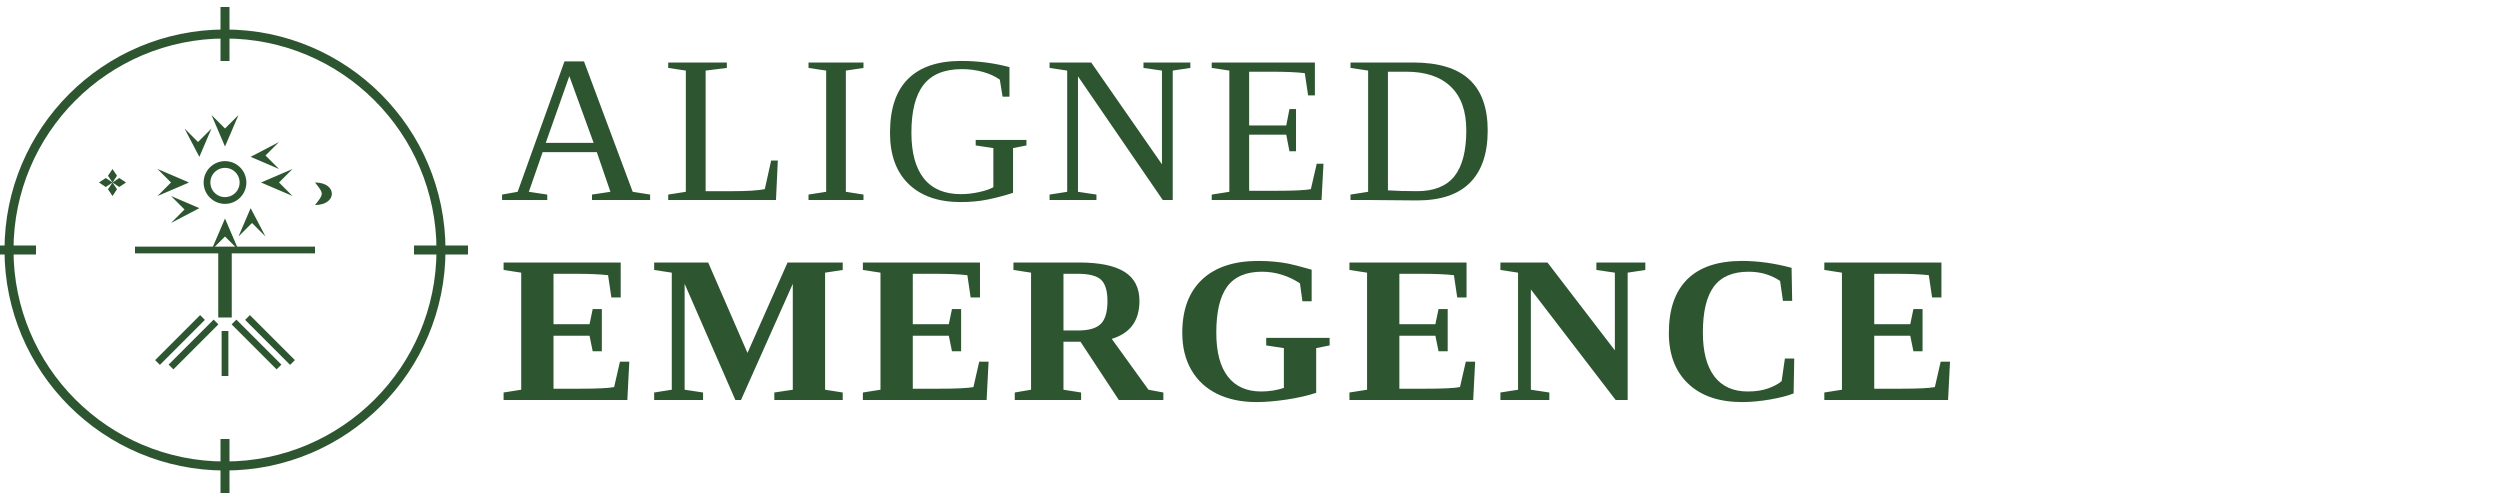
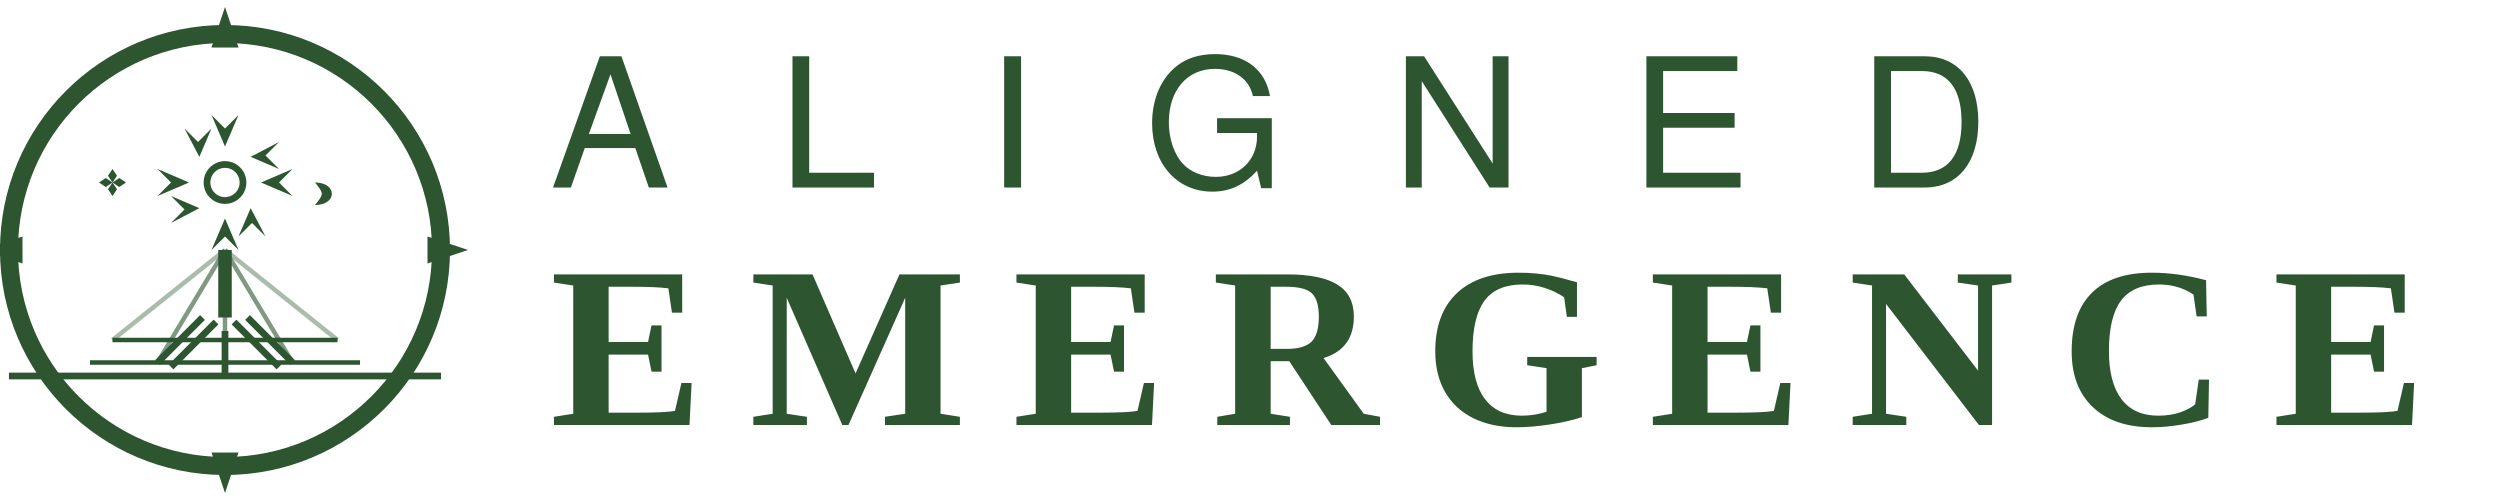
<svg xmlns="http://www.w3.org/2000/svg" viewBox="0 0 1000 200">
  <defs>
    <style>
-       .logo-text-dark {
-         font-family: 'Georgia', 'Times New Roman', serif;
+       .logo-text-green {
+         font-family: 'Helvetica Neue', 'Helvetica', 'Arial', sans-serif;
        fill: #2c5530;
-         letter-spacing: 0.05em;
      }
      .aligned {
-         font-size: 84px;
+         font-size: 72px;
        font-weight: 300;
+         letter-spacing: 0.6em;
      }
      .emergence {
-         font-size: 84px;
-         font-weight: bold;
+         font-size: 92px;
+         font-weight: 700;
+         letter-spacing: 0.2em;
+         font-family: 'Times New Roman', 'Georgia', serif;
      }
    </style>
  </defs>
  <g transform="translate(90, 100) scale(1.8)">
-     <circle cx="0" cy="0" r="48" fill="none" stroke="#2c5530" stroke-width="2" />
-     <line x1="0" y1="-54" x2="0" y2="-42" stroke="#2c5530" stroke-width="2" />
-     <line x1="0" y1="42" x2="0" y2="54" stroke="#2c5530" stroke-width="2" />
-     <line x1="-54" y1="0" x2="-42" y2="0" stroke="#2c5530" stroke-width="2" />
-     <line x1="42" y1="0" x2="54" y2="0" stroke="#2c5530" stroke-width="2" />
+     <circle cx="0" cy="0" r="48" fill="none" stroke="#2c5530" stroke-width="4" />
+     <path d="M0,-54 L-3,-45 L3,-45 Z" fill="#2c5530" />
+     <path d="M0,54 L-3,45 L3,45 Z" fill="#2c5530" />
+     <path d="M-54,0 L-45,-3 L-45,3 Z" fill="#2c5530" />
+     <path d="M54,0 L45,-3 L45,3 Z" fill="#2c5530" />
    <line x1="0" y1="0" x2="0" y2="15" stroke="#2c5530" stroke-width="3" />
+     <line x1="0" y1="0" x2="-15" y2="25" stroke="#2c5530" stroke-width="1" opacity="0.6" />
+     <line x1="0" y1="0" x2="0" y2="25" stroke="#2c5530" stroke-width="1" opacity="0.6" />
+     <line x1="0" y1="0" x2="15" y2="25" stroke="#2c5530" stroke-width="1" opacity="0.6" />
+     <line x1="0" y1="0" x2="-25" y2="20" stroke="#2c5530" stroke-width="1" opacity="0.4" />
+     <line x1="0" y1="0" x2="25" y2="20" stroke="#2c5530" stroke-width="1" opacity="0.4" />
    <g transform="translate(0,-15)">
      <circle cx="0" cy="0" r="4" fill="none" stroke="#2c5530" stroke-width="1.5" />
      <path d="M0,-8 L-3,-15 L0,-12 L3,-15 Z" fill="#2c5530" />
      <path d="M8,0 L15,-3 L12,0 L15,3 Z" fill="#2c5530" />
      <path d="M0,8 L3,15 L0,12 L-3,15 Z" fill="#2c5530" />
      <path d="M-8,0 L-15,3 L-12,0 L-15,-3 Z" fill="#2c5530" />
      <path d="M5.7,-5.7 L12,-9 L9,-6 L12,-3 Z" fill="#2c5530" />
      <path d="M5.7,5.7 L9,12 L6,9 L3,12 Z" fill="#2c5530" />
      <path d="M-5.7,5.7 L-12,9 L-9,6 L-12,3 Z" fill="#2c5530" />
      <path d="M-5.7,-5.7 L-9,-12 L-6,-9 L-3,-12 Z" fill="#2c5530" />
    </g>
    <g transform="translate(-25,-15)">
      <path d="M0,-3 L-1,-1.5 L0,0 L1,-1.5 Z" fill="#2c5530" />
      <path d="M3,0 L1.5,-1 L0,0 L1.5,1 Z" fill="#2c5530" />
      <path d="M0,3 L1,1.5 L0,0 L-1,1.5 Z" fill="#2c5530" />
      <path d="M-3,0 L-1.5,1 L0,0 L-1.5,-1 Z" fill="#2c5530" />
    </g>
    <path d="M20,-15 C25,-15 25,-10 20,-10 C22,-12.5 22,-12.5 20,-15" fill="#2c5530" />
-     <line x1="-20" y1="0" x2="20" y2="0" stroke="#2c5530" stroke-width="1.5" />
+     <line x1="-25" y1="20" x2="25" y2="20" stroke="#2c5530" stroke-width="1" />
+     <line x1="-48" y1="28" x2="48" y2="28" stroke="#2c5530" stroke-width="1.5" />
+     <line x1="-30" y1="25" x2="30" y2="25" stroke="#2c5530" stroke-width="1" />
    <g stroke="#2c5530" stroke-width="1.5" fill="none">
      <path d="M-5,15 Q-10,20 -15,25" />
      <path d="M0,18 Q0,23 0,28" />
      <path d="M5,15 Q10,20 15,25" />
      <path d="M-2,16 Q-7,21 -12,26" />
      <path d="M2,16 Q7,21 12,26" />
    </g>
  </g>
-   <text x="200" y="80" class="logo-text-dark aligned">ALIGNED</text>
-   <text x="200" y="160" class="logo-text-dark emergence">EMERGENCE</text>
+   <text x="220" y="75" class="logo-text-green aligned">ALIGNED</text>
+   <text x="220" y="170" class="logo-text-green emergence">EMERGENCE</text>
</svg>
